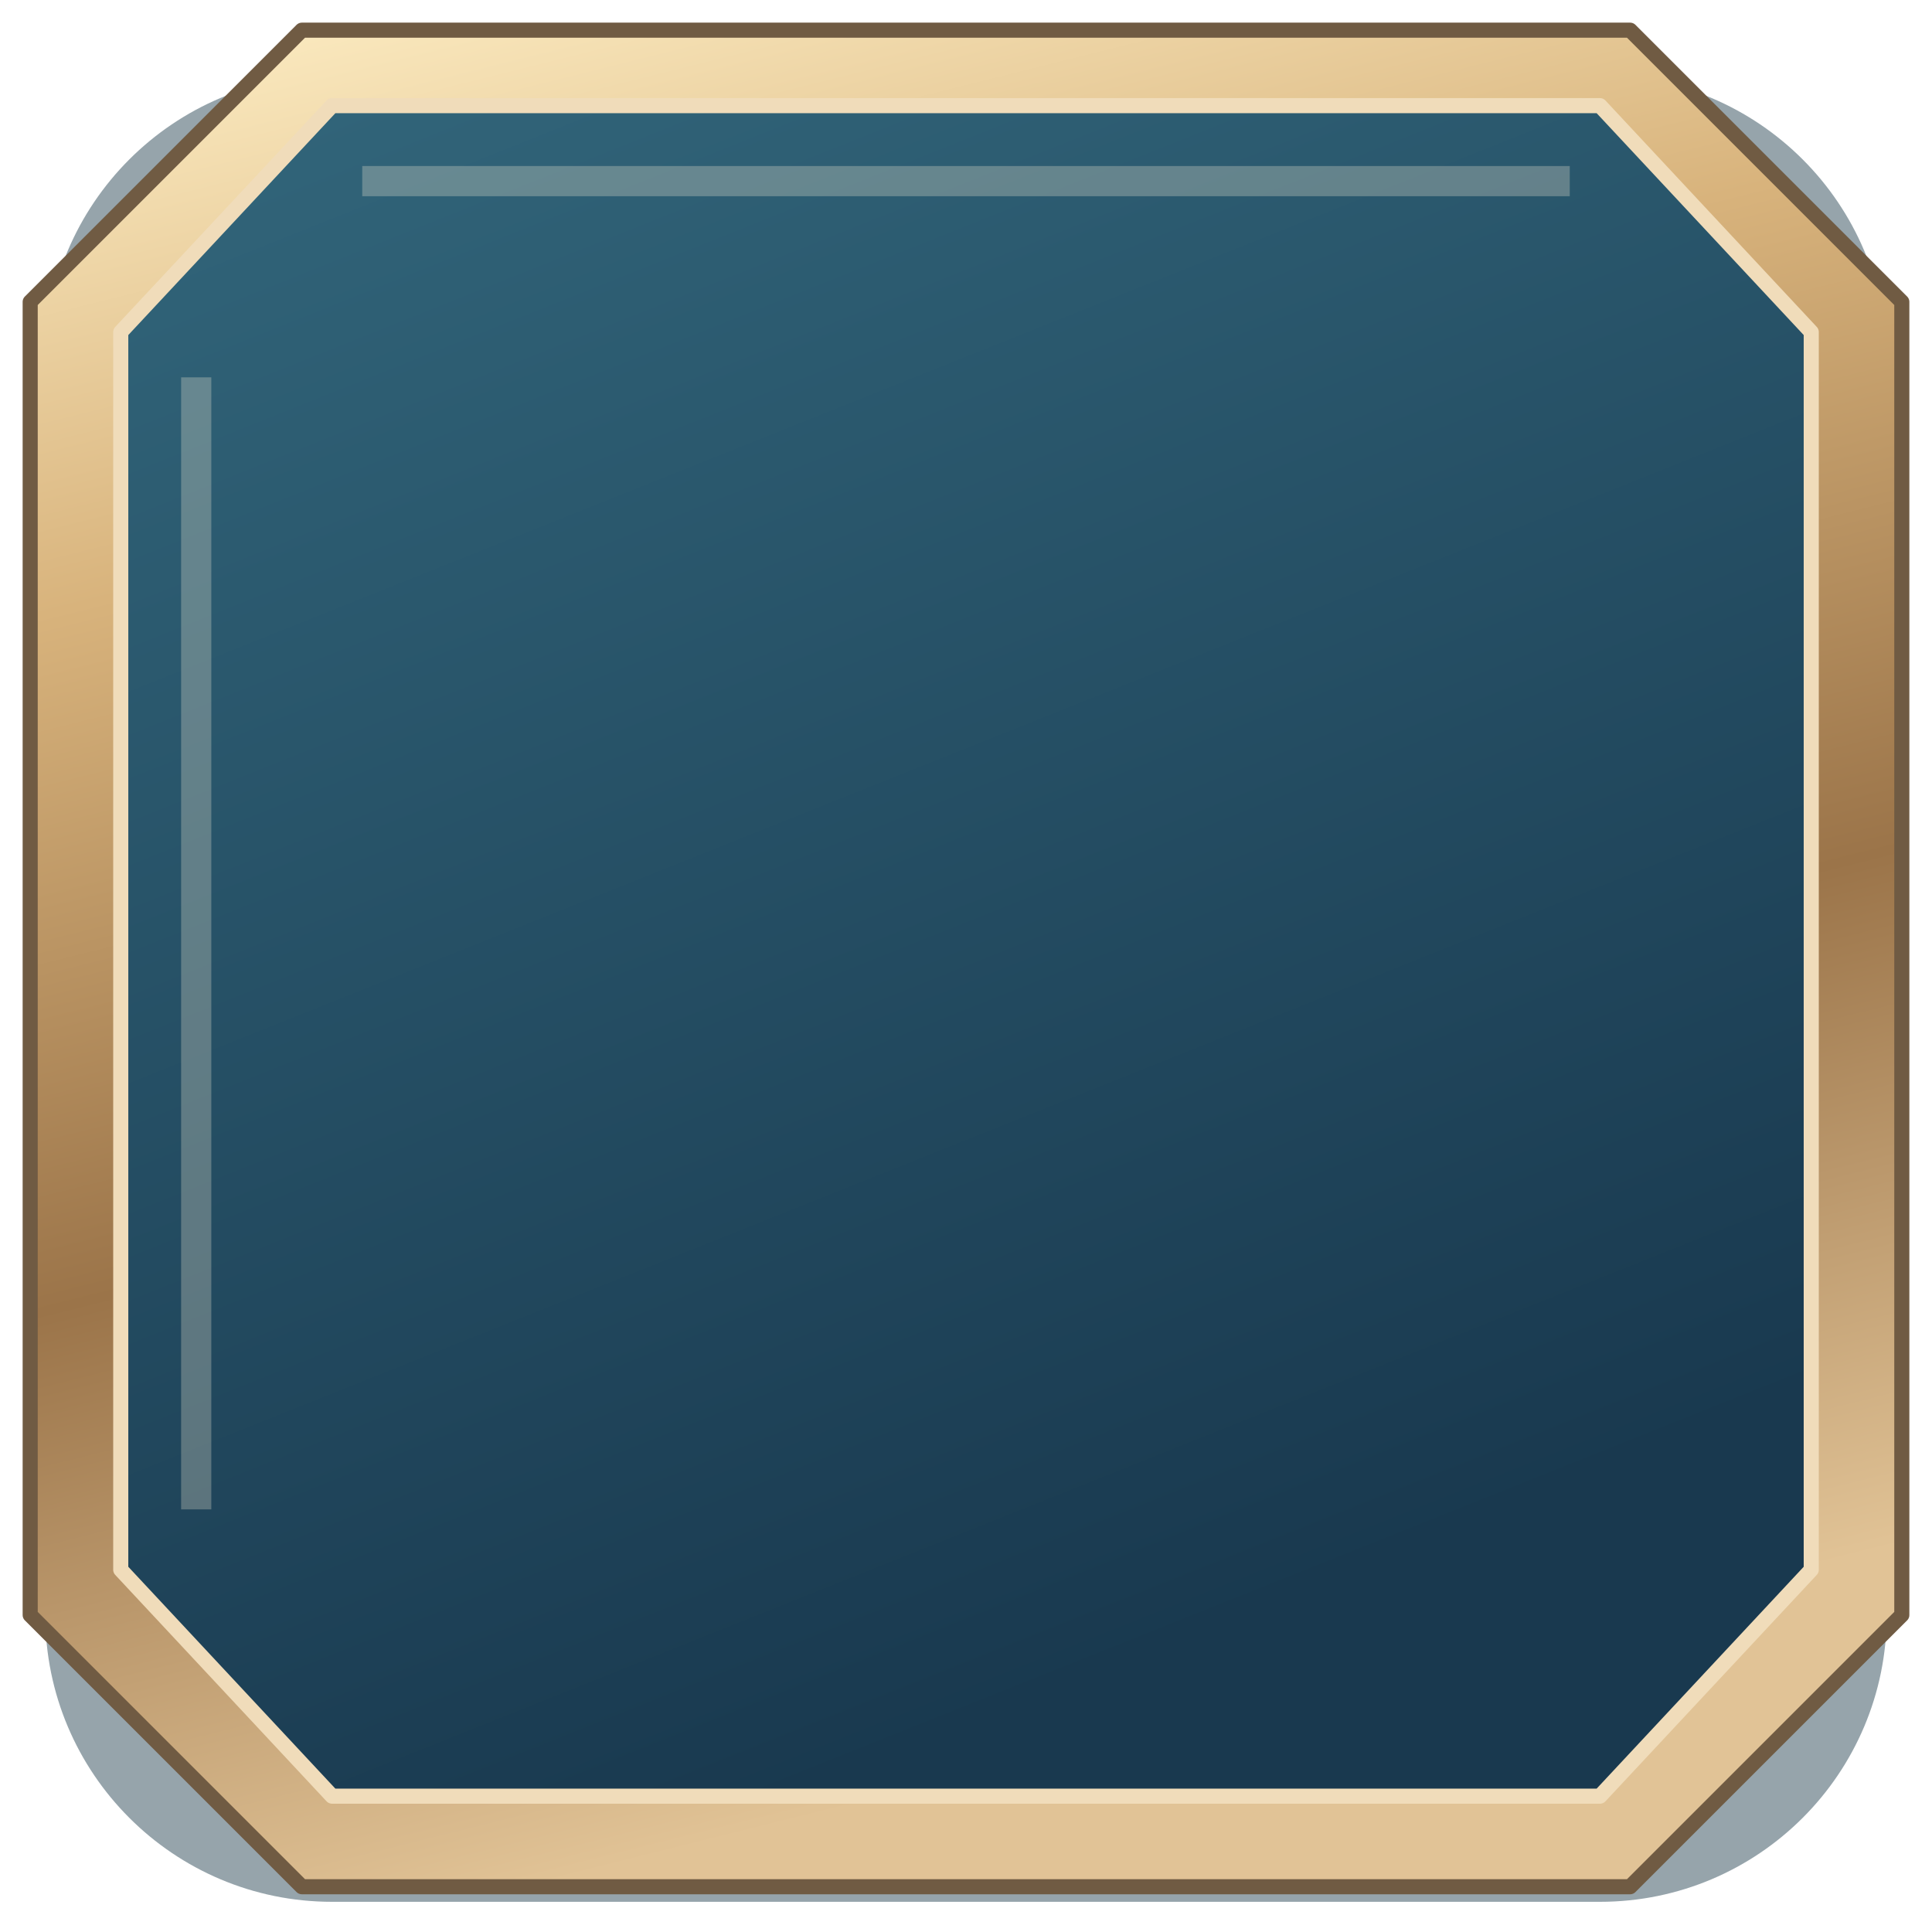
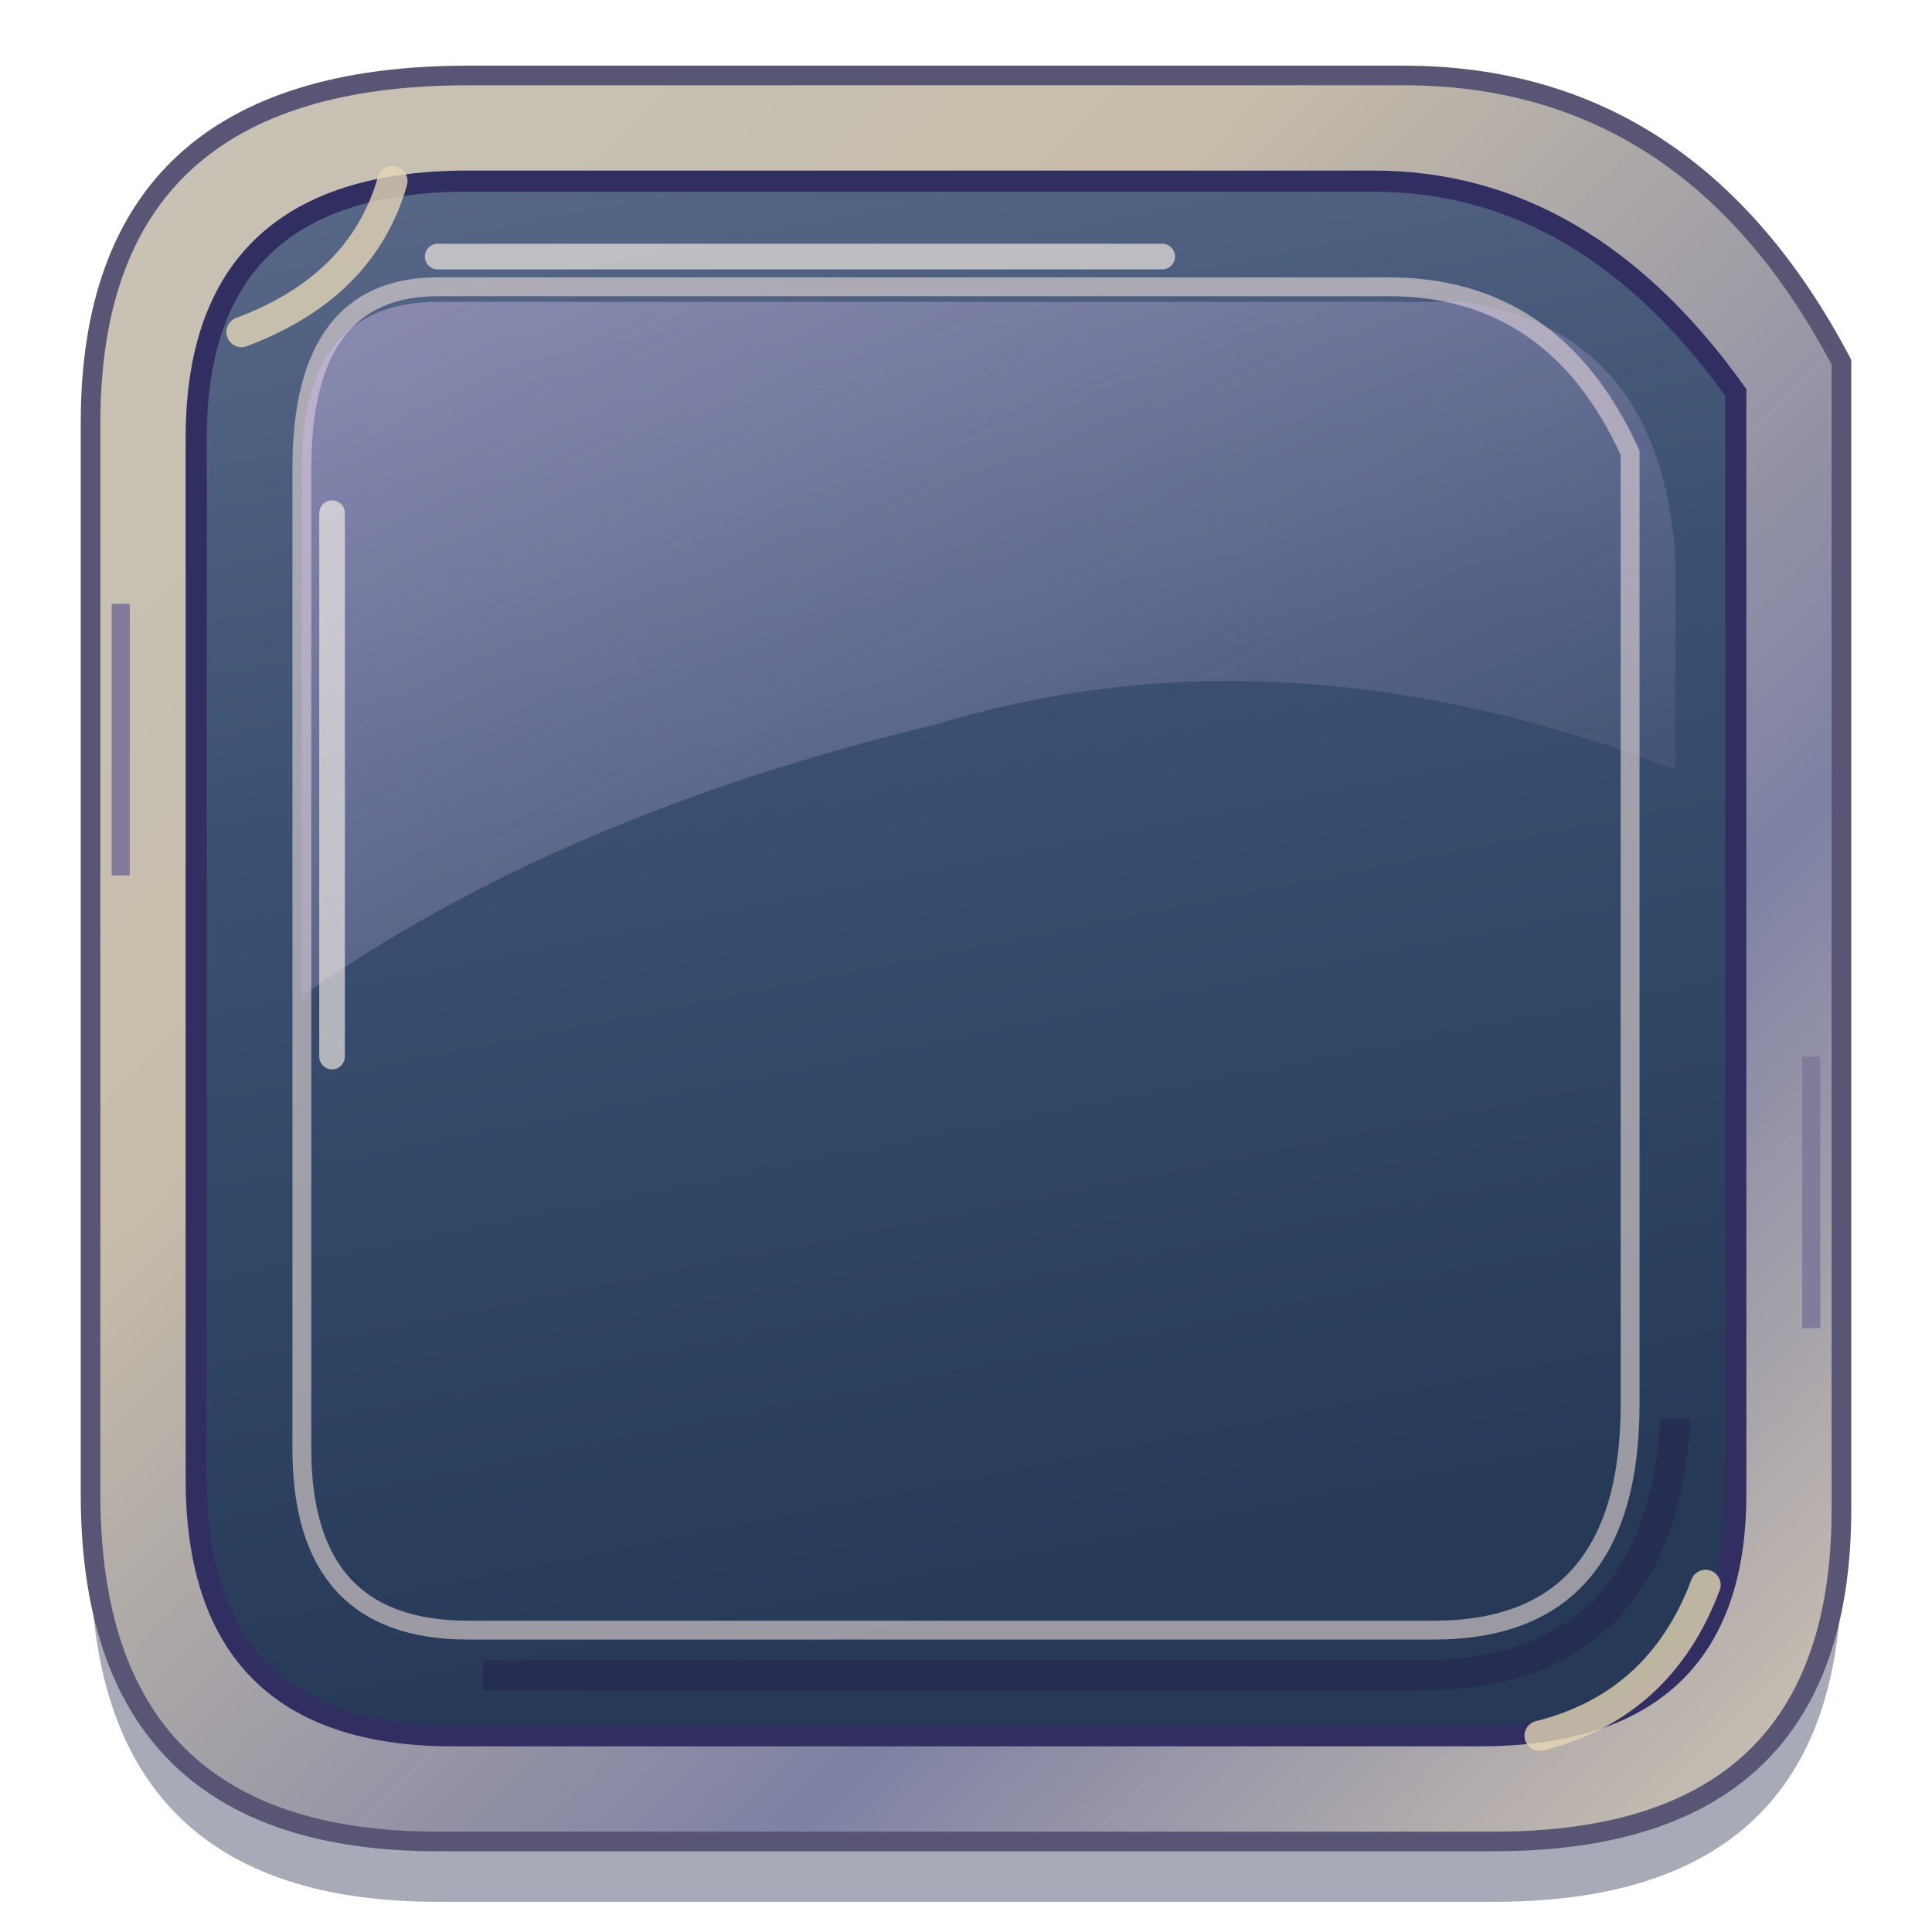
<svg xmlns="http://www.w3.org/2000/svg" width="128" height="128" viewBox="0 0 128 128">
  <defs>
-     <linearGradient id="bronze" x1="0" y1="0" x2=".25" y2="1">
-       <stop stop-color="#fff0c7" />
-       <stop offset=".3" stop-color="#d8b37c" />
-       <stop offset=".65" stop-color="#9b7449" />
-       <stop offset="1" stop-color="#e1c396" />
+     <linearGradient id="bord" x1="0" y1="0" x2="1" y2="1">
+       <stop stop-color="#c8c2b7" />
+       <stop offset=".33" stop-color="#c7bda9" />
+       <stop offset=".7" stop-color="#7e81a4" />
+       <stop offset="1" stop-color="#d3c7b2" />
    </linearGradient>
-     <linearGradient id="email" x1=".2" y1="0" x2=".75" y2="1">
-       <stop stop-color="#73c9c8" />
-       <stop offset=".36" stop-color="#328b98" />
-       <stop offset="1" stop-color="#184a60" />
+     <linearGradient id="email" x1="0" y1="0" x2=".2" y2="1">
+       <stop stop-color="#596888" />
+       <stop offset=".42" stop-color="#3b5071" />
+       <stop offset="1" stop-color="#263957" />
    </linearGradient>
-     <linearGradient id="profond" x2=".4" y2="1">
-       <stop stop-color="#32667b" />
-       <stop offset="1" stop-color="#19394f" />
+     <linearGradient id="lueur" x1="0" y1="0" x2="1" y2="1">
+       <stop stop-color="#d1bceb" stop-opacity=".45" />
+       <stop offset="1" stop-color="#d1bceb" stop-opacity="0" />
    </linearGradient>
-     <linearGradient id="ivoire" x2=".4" y2="1">
-       <stop stop-color="#fff9e9" />
-       <stop offset="1" stop-color="#ded4bd" />
-     </linearGradient>
-     <linearGradient id="violet" x2=".5" y2="1">
-       <stop stop-color="#e4d5ff" />
-       <stop offset=".4" stop-color="#ad8cdd" />
-       <stop offset="1" stop-color="#65549b" />
-     </linearGradient>
-     <linearGradient id="argent" x2=".5" y2="1">
-       <stop stop-color="#f3f3ec" />
-       <stop offset=".4" stop-color="#b5c3ce" />
-       <stop offset="1" stop-color="#667991" />
-     </linearGradient>
-     <radialGradient id="ambre" cx=".3" cy=".2" r=".9">
-       <stop stop-color="#fff3ad" />
-       <stop offset=".35" stop-color="#efbc54" />
-       <stop offset=".7" stop-color="#b77728" />
-       <stop offset="1" stop-color="#795021" />
-     </radialGradient>
-     <radialGradient id="verre" cx=".3" cy=".25" r=".85">
-       <stop stop-color="#b9f6ef" />
-       <stop offset=".4" stop-color="#5bd5d9" />
-       <stop offset="1" stop-color="#226e8b" />
-     </radialGradient>
  </defs>
-   <rect x="3" y="5" width="122" height="121" rx="19" fill="#183746" fill-opacity=".45" />
-   <path d="M20 2H108L126 20V107L108 125H20L2 107V20Z" fill="url(#bronze)" stroke="#705b43" stroke-width="1" stroke-linejoin="round" />
-   <path d="M22 7H106L120 22V104L106 119H22L8 104V22Z" fill="url(#profond)" stroke="#f0dcba" stroke-width="1" stroke-linejoin="round" />
-   <path d="M24 12H104M13 25V100" fill="none" stroke="#fff7dc" stroke-opacity=".27" stroke-width="2" />
+   <path d="M31 5H93Q112 5 122 24V100Q122 122 99 122H29Q6 122 6 99V28Q6 5 31 5Z" fill="#172344" opacity=".38" transform="translate(0 4)" />
+   <path d="M31 5H93Q112 5 122 24V100Q122 122 99 122H29Q6 122 6 99V28Q6 5 31 5Z" fill="url(#bord)" stroke="#595575" stroke-width="1.3" />
+   <path d="M31 12H91Q105 12 115 26V99Q115 115 98 115H30Q13 115 13 98V29Q13 12 31 12Z" fill="url(#email)" stroke="#312e61" stroke-width="1.4" />
+   <path d="M29 19H92Q103 19 108 30V93Q108 108 95 108H31Q20 108 20 96V31Q20 19 29 19Z" fill="none" stroke="#eadad6" stroke-opacity=".6" stroke-width="1.25" />
+   <path d="M29 20H97Q110 22 111 37V51Q85 41 62 48Q37 54 20 66V31Q20 20 29 20Z" fill="url(#lueur)" />
+   <path d="M29 17h48M22 34v36" stroke="#fff6eb" stroke-opacity=".62" stroke-width="1.7" stroke-linecap="round" />
+   <path d="M32 111H94Q110 111 111 94" fill="none" stroke="#252851" stroke-opacity=".68" stroke-width="2" />
+   <path d="M26 12q-2 7-10 10M102 115q8-2 11-10" fill="none" stroke="#e7d8b6" stroke-opacity=".78" stroke-width="2" stroke-linecap="round" />
+   <path d="M8 40v18M120 70v18" fill="none" stroke="#837b9b" stroke-width="1.2" />
</svg>
